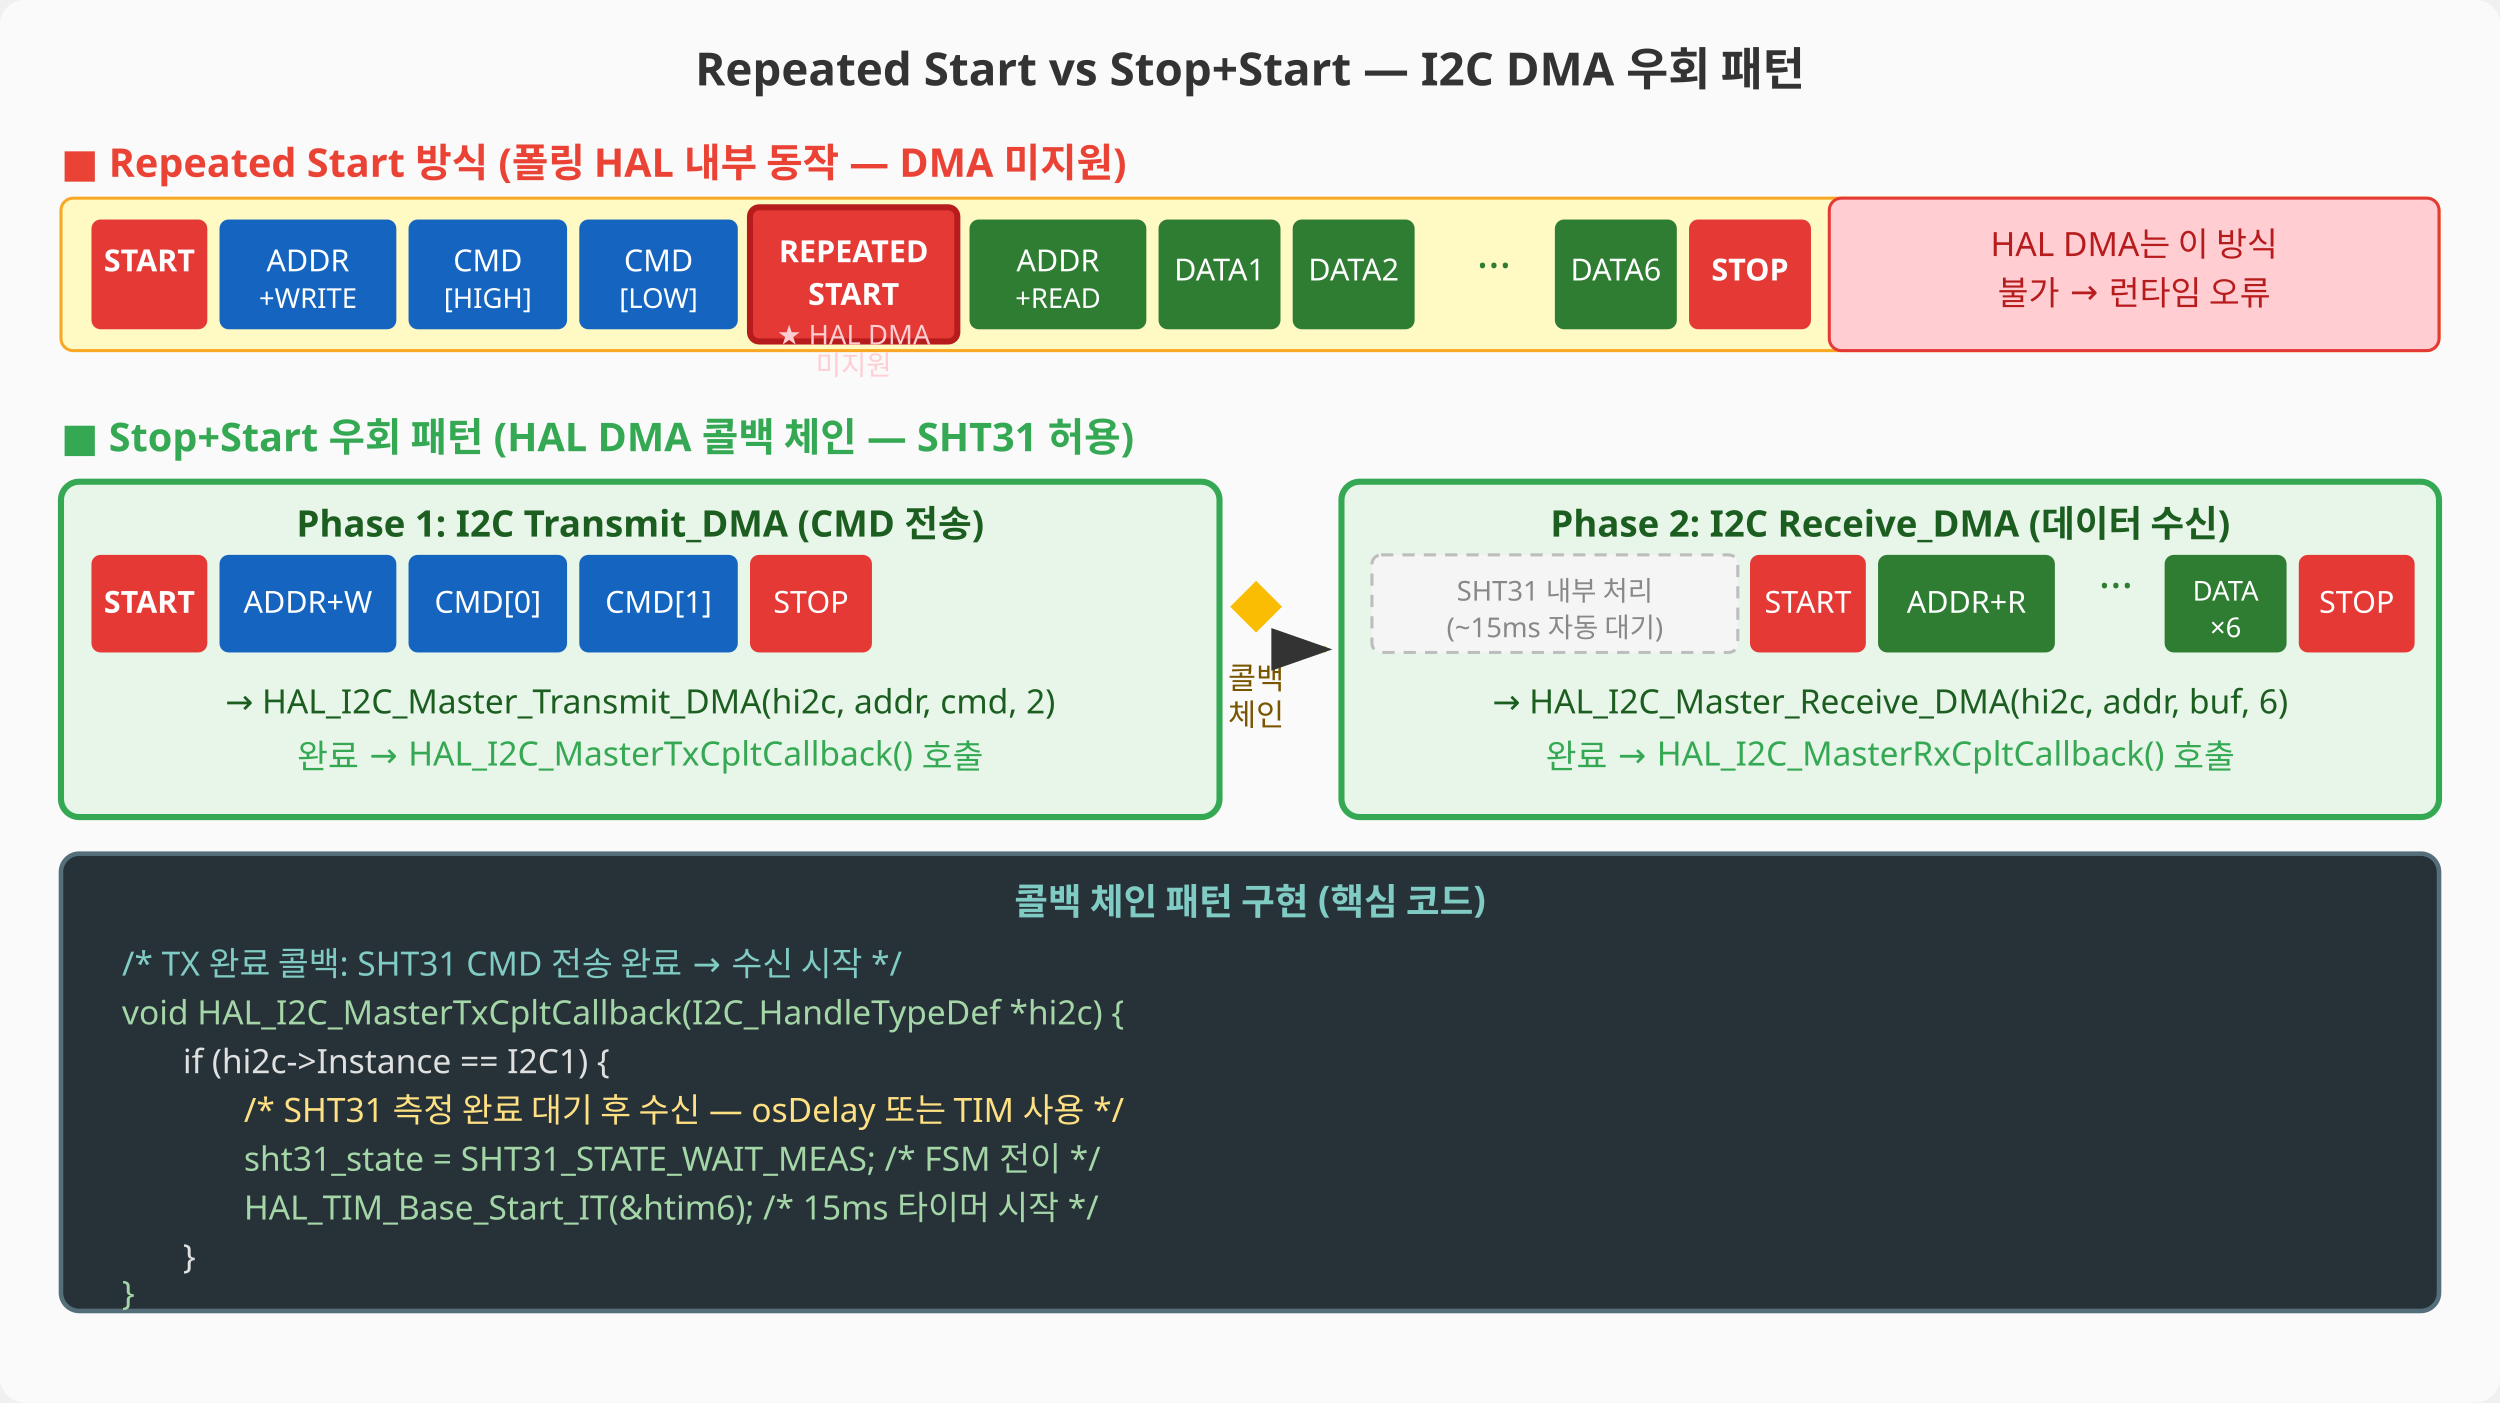
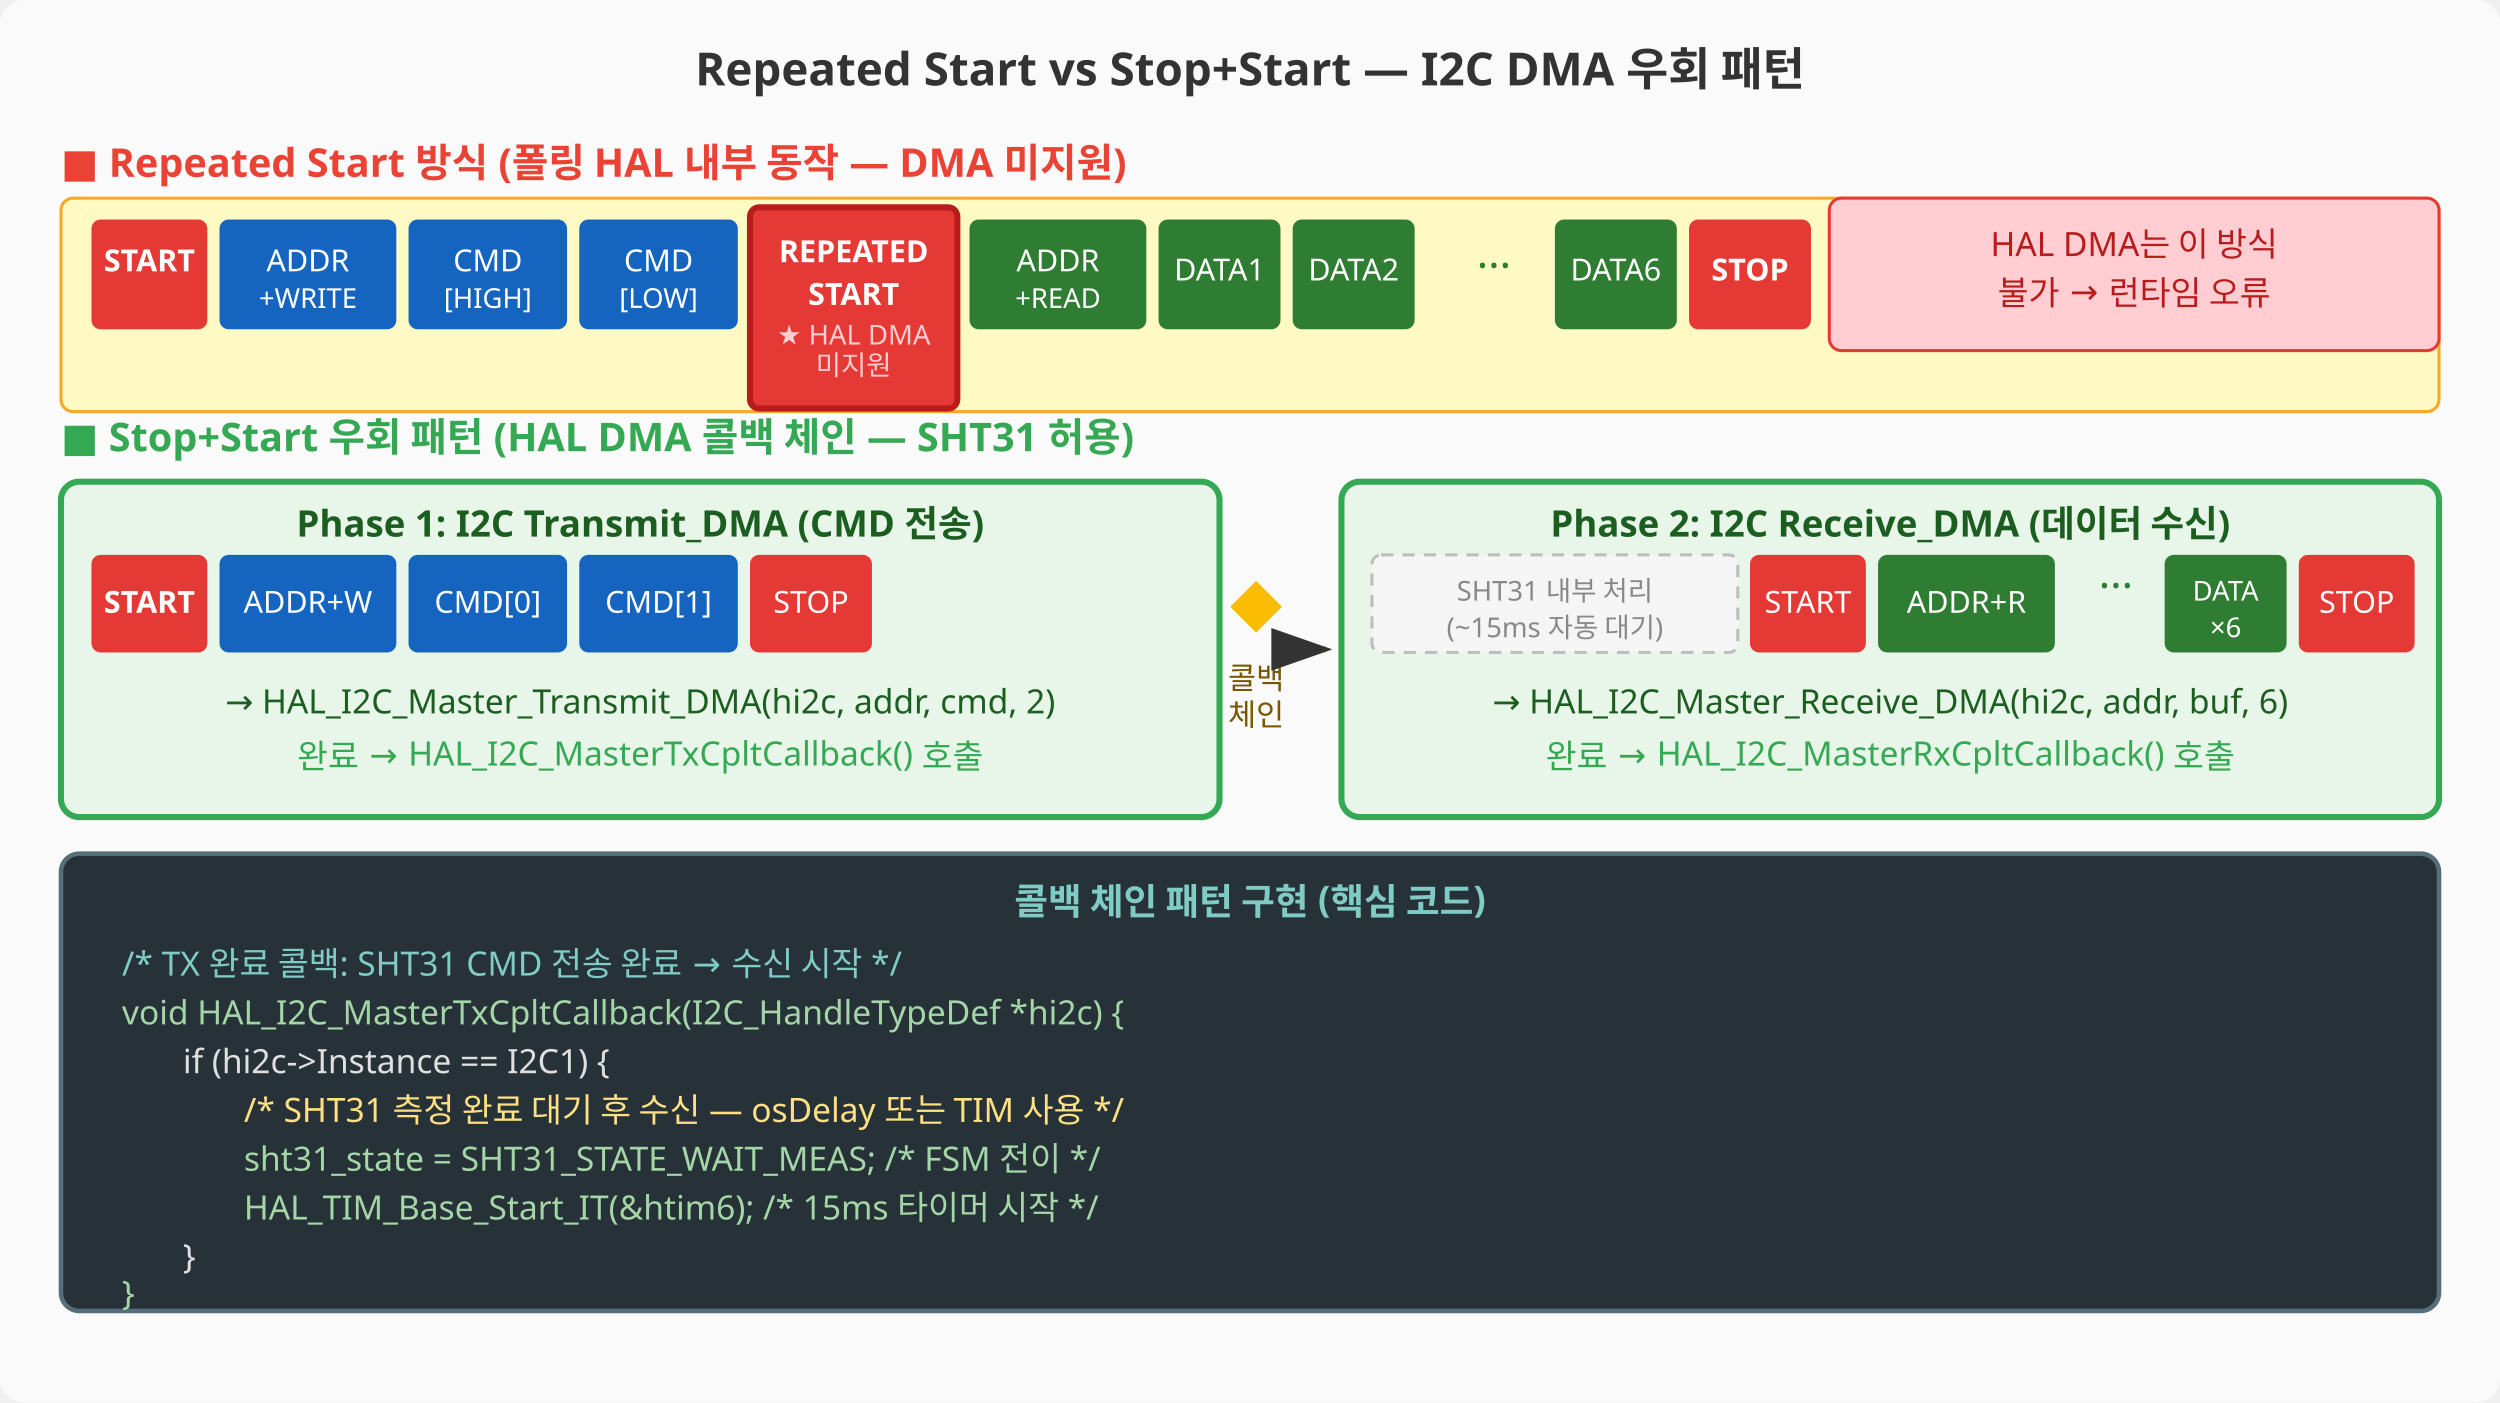
<svg xmlns="http://www.w3.org/2000/svg" viewBox="0 0 820 460" width="820" height="460" font-family="'Noto Sans KR', sans-serif">
  <defs>
    <marker id="arr" markerWidth="10" markerHeight="7" refX="9" refY="3.5" orient="auto">
      <polygon points="0 0, 10 3.5, 0 7" fill="#333" />
    </marker>
    <marker id="arr-g" markerWidth="10" markerHeight="7" refX="9" refY="3.5" orient="auto">
      <polygon points="0 0, 10 3.5, 0 7" fill="#34A853" />
    </marker>
  </defs>
  <rect width="820" height="460" fill="#FAFAFA" rx="8" />
  <text x="410" y="28" text-anchor="middle" font-size="15" font-weight="bold" fill="#333">Repeated Start vs Stop+Start — I2C DMA 우회 패턴</text>
  <text x="20" y="58" font-size="13" font-weight="bold" fill="#EA4335">■ Repeated Start 방식 (폴링 HAL 내부 동작 — DMA 미지원)</text>
-   <rect x="20" y="65" width="780" height="50" rx="4" fill="#FFF9C4" stroke="#F9A825" />
+   <rect x="20" y="65" width="780" height="70" rx="4" fill="#FFF9C4" stroke="#F9A825" />
  <rect x="30" y="72" width="38" height="36" rx="3" fill="#E53935" />
  <text x="49" y="89" text-anchor="middle" font-size="10" fill="white" font-weight="bold">START</text>
  <rect x="72" y="72" width="58" height="36" rx="3" fill="#1565C0" />
  <text x="101" y="89" text-anchor="middle" font-size="10" fill="white">ADDR</text>
  <text x="101" y="101" text-anchor="middle" font-size="9" fill="white">+WRITE</text>
  <rect x="134" y="72" width="52" height="36" rx="3" fill="#1565C0" />
  <text x="160" y="89" text-anchor="middle" font-size="10" fill="white">CMD</text>
  <text x="160" y="101" text-anchor="middle" font-size="9" fill="white">[HIGH]</text>
  <rect x="190" y="72" width="52" height="36" rx="3" fill="#1565C0" />
  <text x="216" y="89" text-anchor="middle" font-size="10" fill="white">CMD</text>
  <text x="216" y="101" text-anchor="middle" font-size="9" fill="white">[LOW]</text>
-   <rect x="246" y="68" width="68" height="44" rx="3" fill="#E53935" stroke="#B71C1C" stroke-width="2" />
+   <rect x="246" y="68" width="68" height="66" rx="3" fill="#E53935" stroke="#B71C1C" stroke-width="2" />
  <text x="280" y="86" text-anchor="middle" font-size="10" fill="white" font-weight="bold">REPEATED</text>
  <text x="280" y="100" text-anchor="middle" font-size="10" fill="white" font-weight="bold">START</text>
  <text x="280" y="113" text-anchor="middle" font-size="9" fill="#FFCDD2">★ HAL DMA</text>
  <text x="280" y="123" text-anchor="middle" font-size="9" fill="#FFCDD2">미지원</text>
  <rect x="318" y="72" width="58" height="36" rx="3" fill="#2E7D32" />
  <text x="347" y="89" text-anchor="middle" font-size="10" fill="white">ADDR</text>
  <text x="347" y="101" text-anchor="middle" font-size="9" fill="white">+READ</text>
  <rect x="380" y="72" width="40" height="36" rx="3" fill="#2E7D32" />
  <text x="400" y="92" text-anchor="middle" font-size="10" fill="white">DATA1</text>
  <rect x="424" y="72" width="40" height="36" rx="3" fill="#2E7D32" />
  <text x="444" y="92" text-anchor="middle" font-size="10" fill="white">DATA2</text>
  <text x="490" y="92" text-anchor="middle" font-size="14" fill="#2E7D32">···</text>
  <rect x="510" y="72" width="40" height="36" rx="3" fill="#2E7D32" />
  <text x="530" y="92" text-anchor="middle" font-size="10" fill="white">DATA6</text>
  <rect x="554" y="72" width="40" height="36" rx="3" fill="#E53935" />
  <text x="574" y="92" text-anchor="middle" font-size="10" fill="white" font-weight="bold">STOP</text>
  <rect x="600" y="65" width="200" height="50" rx="4" fill="#FFCDD2" stroke="#E53935" />
  <text x="700" y="84" text-anchor="middle" font-size="11" fill="#B71C1C">HAL DMA는 이 방식</text>
  <text x="700" y="100" text-anchor="middle" font-size="11" fill="#B71C1C">불가 → 런타임 오류</text>
  <text x="20" y="148" font-size="13" font-weight="bold" fill="#34A853">■ Stop+Start 우회 패턴 (HAL DMA 콜백 체인 — SHT31 허용)</text>
  <rect x="20" y="158" width="380" height="110" rx="6" fill="#E8F5E9" stroke="#34A853" stroke-width="2" />
  <text x="210" y="176" text-anchor="middle" font-size="12" font-weight="bold" fill="#1B5E20">Phase 1: I2C Transmit_DMA (CMD 전송)</text>
  <rect x="30" y="182" width="38" height="32" rx="3" fill="#E53935" />
  <text x="49" y="201" text-anchor="middle" font-size="10" fill="white" font-weight="bold">START</text>
  <rect x="72" y="182" width="58" height="32" rx="3" fill="#1565C0" />
  <text x="101" y="201" text-anchor="middle" font-size="10" fill="white">ADDR+W</text>
  <rect x="134" y="182" width="52" height="32" rx="3" fill="#1565C0" />
  <text x="160" y="201" text-anchor="middle" font-size="10" fill="white">CMD[0]</text>
  <rect x="190" y="182" width="52" height="32" rx="3" fill="#1565C0" />
  <text x="216" y="201" text-anchor="middle" font-size="10" fill="white">CMD[1]</text>
  <rect x="246" y="182" width="40" height="32" rx="3" fill="#E53935" />
  <text x="266" y="201" text-anchor="middle" font-size="10" fill="white">STOP</text>
  <text x="210" y="234" text-anchor="middle" font-size="11" fill="#1B5E20">→ HAL_I2C_Master_Transmit_DMA(hi2c, addr, cmd, 2)</text>
  <text x="210" y="252" text-anchor="middle" font-size="11" fill="#34A853">완료 → HAL_I2C_MasterTxCpltCallback() 호출</text>
  <rect x="406" y="193" width="12" height="12" rx="0" fill="#FBBC04" transform="rotate(45, 412, 199)" />
  <text x="412" y="226" text-anchor="middle" font-size="10" fill="#795500">콜백</text>
  <text x="412" y="238" text-anchor="middle" font-size="10" fill="#795500">체인</text>
  <line x1="420" y1="213" x2="435" y2="213" stroke="#FBBC04" stroke-width="2" marker-end="url(#arr)" />
  <rect x="440" y="158" width="360" height="110" rx="6" fill="#E8F5E9" stroke="#34A853" stroke-width="2" />
  <text x="620" y="176" text-anchor="middle" font-size="12" font-weight="bold" fill="#1B5E20">Phase 2: I2C Receive_DMA (데이터 수신)</text>
  <rect x="450" y="182" width="120" height="32" rx="3" fill="#F5F5F5" stroke="#BDBDBD" stroke-dasharray="4,3" />
  <text x="510" y="197" text-anchor="middle" font-size="9" fill="#888">SHT31 내부 처리</text>
  <text x="510" y="209" text-anchor="middle" font-size="9" fill="#888">(~15ms 자동 대기)</text>
  <rect x="574" y="182" width="38" height="32" rx="3" fill="#E53935" />
  <text x="593" y="201" text-anchor="middle" font-size="10" fill="white">START</text>
  <rect x="616" y="182" width="58" height="32" rx="3" fill="#2E7D32" />
  <text x="645" y="201" text-anchor="middle" font-size="10" fill="white">ADDR+R</text>
  <text x="694" y="197" text-anchor="middle" font-size="14" fill="#2E7D32">···</text>
  <rect x="710" y="182" width="40" height="32" rx="3" fill="#2E7D32" />
  <text x="730" y="197" text-anchor="middle" font-size="9" fill="white">DATA</text>
  <text x="730" y="209" text-anchor="middle" font-size="9" fill="white">×6</text>
  <rect x="754" y="182" width="38" height="32" rx="3" fill="#E53935" />
  <text x="773" y="201" text-anchor="middle" font-size="10" fill="white">STOP</text>
  <text x="620" y="234" text-anchor="middle" font-size="11" fill="#1B5E20">→ HAL_I2C_Master_Receive_DMA(hi2c, addr, buf, 6)</text>
  <text x="620" y="252" text-anchor="middle" font-size="11" fill="#34A853">완료 → HAL_I2C_MasterRxCpltCallback() 호출</text>
  <rect x="20" y="280" width="780" height="150" rx="6" fill="#263238" stroke="#546E7A" stroke-width="1.5" />
  <text x="410" y="300" text-anchor="middle" font-size="12" font-weight="bold" fill="#80CBC4">콜백 체인 패턴 구현 (핵심 코드)</text>
  <text x="40" y="320" font-size="11" fill="#80CBC4">/* TX 완료 콜백: SHT31 CMD 전송 완료 → 수신 시작 */</text>
  <text x="40" y="336" font-size="11" fill="#A5D6A7">void HAL_I2C_MasterTxCpltCallback(I2C_HandleTypeDef *hi2c) {</text>
  <text x="60" y="352" font-size="11" fill="#E0E0E0">    if (hi2c-&gt;Instance == I2C1) {</text>
  <text x="80" y="368" font-size="11" fill="#FFE082">        /* SHT31 측정 완료 대기 후 수신 — osDelay 또는 TIM 사용 */</text>
  <text x="80" y="384" font-size="11" fill="#A5D6A7">        sht31_state = SHT31_STATE_WAIT_MEAS;  /* FSM 전이 */</text>
  <text x="80" y="400" font-size="11" fill="#A5D6A7">        HAL_TIM_Base_Start_IT(&amp;htim6);         /* 15ms 타이머 시작 */</text>
  <text x="60" y="416" font-size="11" fill="#E0E0E0">    }</text>
  <text x="40" y="428" font-size="11" fill="#A5D6A7">}</text>
</svg>
